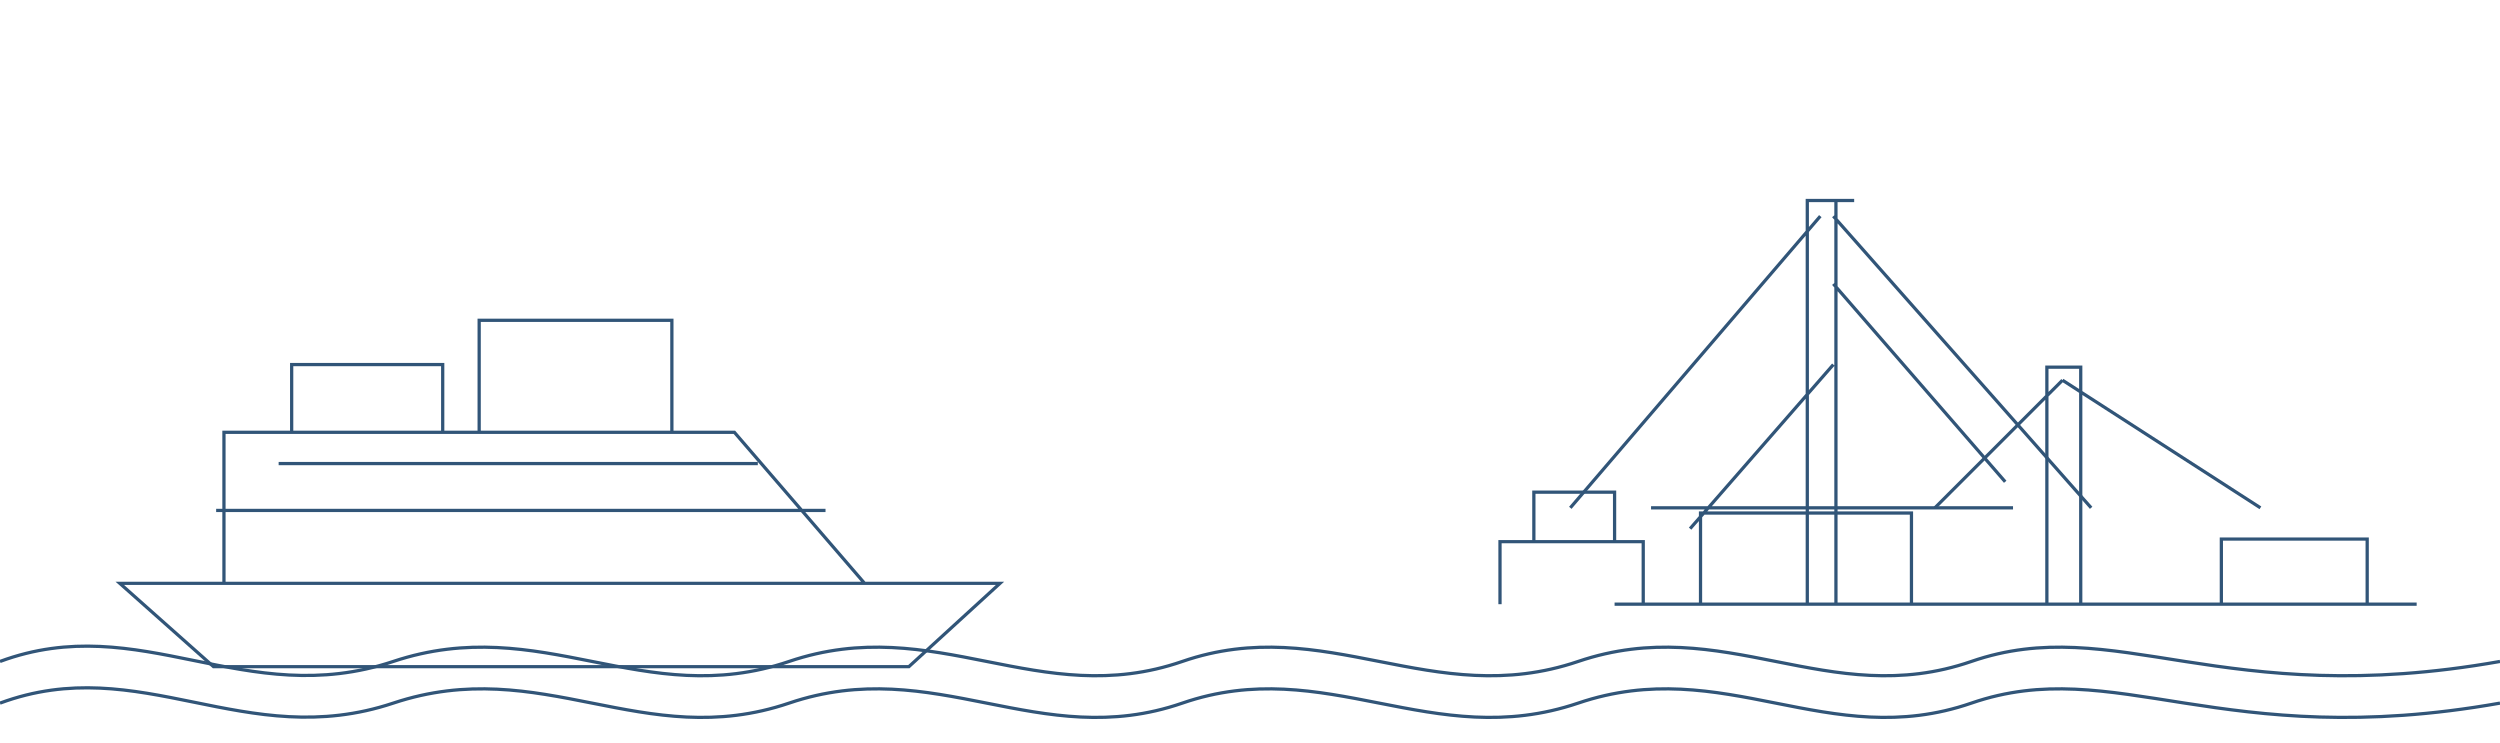
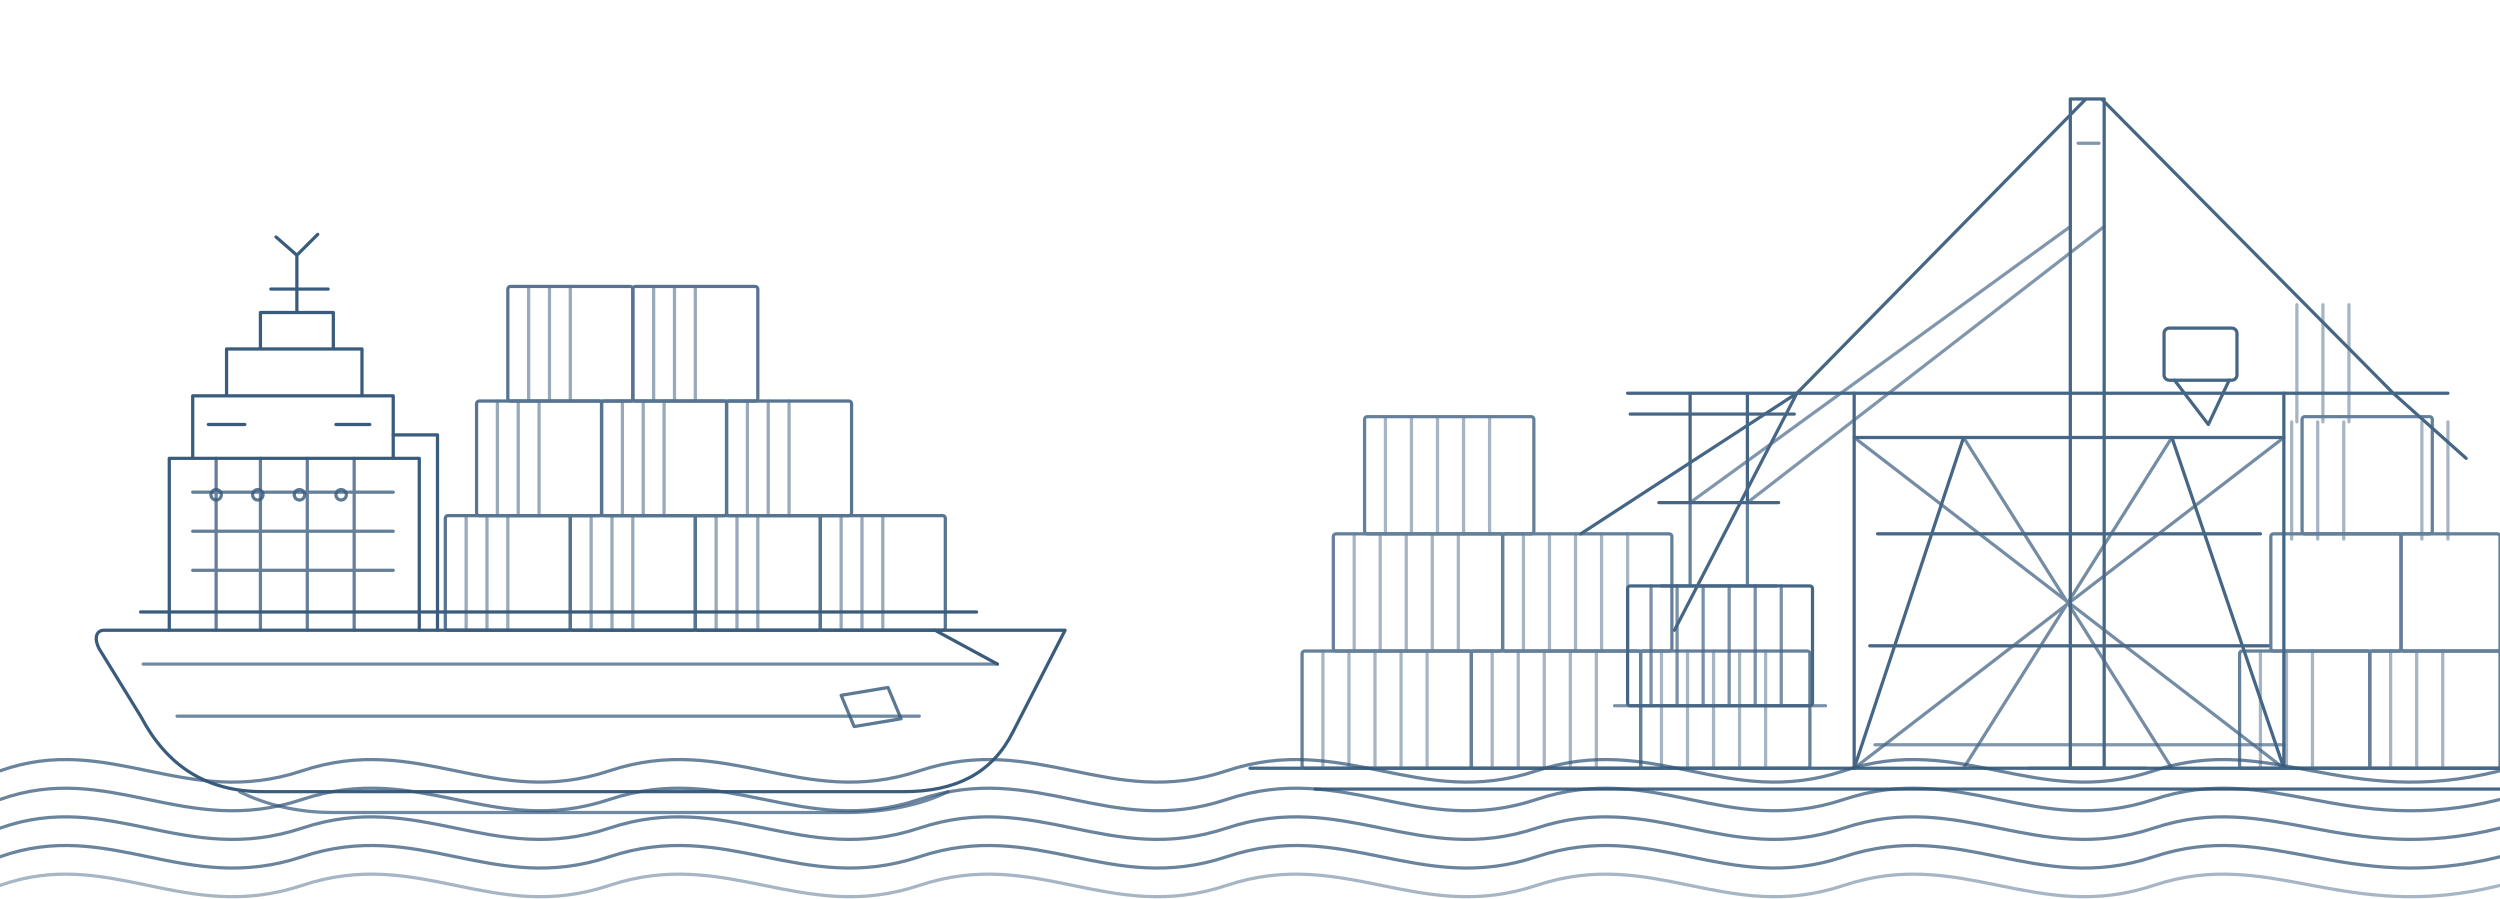
- <svg xmlns="http://www.w3.org/2000/svg" viewBox="0 0 960 285" preserveAspectRatio="xMidYMax meet" fill="none" stroke="#315578" stroke-width="1.25">
-   <path d="M0 254c54-20 94 19 151 0s96 19 152 0 96 19 151 0 96 19 152 0 96 19 151 0 96 19 203 0M0 270c54-20 94 19 151 0s96 19 152 0 96 19 151 0 96 19 152 0 96 19 151 0 96 19 203 0" />
-   <path d="M46 224h338l-35 32H82l-36-32Zm40 0v-58h196l50 58M112 166v-26h58v26m14 0v-43h74v43m-151 12h184m-208 18h234" />
-   <path d="M620 232h308M694 232V77h11v155m-6-149-96 112m101-112 99 112m-99-86 66 76m-66-45-55 63m48-126h15m-78 118h139m-120 37v-35h81v35" />
-   <path d="M786 232v-91h13v91m-7-86 76 49m-76-49-49 49m110 37v-25h56v25M576 232v-24h55v24m-42-24v-19h31v19" />
+ <svg xmlns="http://www.w3.org/2000/svg" viewBox="0 0 960 345" preserveAspectRatio="xMidYMax meet" fill="none" stroke="#315578" stroke-width="1.25" stroke-linecap="round" stroke-linejoin="round">
+   <g id="wave-field" opacity=".72">
+     <path d="M0 296c42-15 71 15 116 0s73 15 118 0 74 15 119 0 73 15 118 0 74 15 119 0 73 15 118 0 74 15 119 0 73 15 133 0" />
+     <path d="M0 307c42-15 71 15 116 0s73 15 118 0 74 15 119 0 73 15 118 0 74 15 119 0 73 15 118 0 74 15 119 0 73 15 133 0" />
+     <path d="M0 318c42-15 71 15 116 0s73 15 118 0 74 15 119 0 73 15 118 0 74 15 119 0 73 15 118 0 74 15 119 0 73 15 133 0" />
+     <path d="M0 329c42-15 71 15 116 0s73 15 118 0 74 15 119 0 73 15 118 0 74 15 119 0 73 15 118 0 74 15 119 0 73 15 133 0" />
+     <path d="M0 340c42-15 71 15 116 0s73 15 118 0 74 15 119 0 73 15 118 0 74 15 119 0 73 15 118 0 74 15 119 0 73 15 133 0" opacity=".6" />
+   </g>
+   <g id="cargo-ship" opacity=".96">
+     <path d="M40 242h369l-20 39c-8 16-22 23-42 23H101c-22 0-37-10-47-29l-16-26c-2-4-1-7 2-7Z" />
+     <path d="M55 255h328M68 275h285M92 304c10 5 22 8 36 8h197c15 0 29-3 39-8" opacity=".72" />
+     <path d="M65 242v-66h96v66M74 176v-24h77v24M87 152v-18h52v18M100 134v-14h28v14M114 120V98m-10 13h22m-12-13 8-8m-8 8-8-7" />
+     <path d="M74 189h77M74 204h77M74 219h77M83 176v66m17-66v66m18-66v66m18-66v66" opacity=".78" />
+     <g opacity=".85">
+       <rect x="171" y="198" width="48" height="44" rx="1" />
+       <rect x="219" y="198" width="48" height="44" rx="1" />
+       <rect x="267" y="198" width="48" height="44" rx="1" />
+       <rect x="315" y="198" width="48" height="44" rx="1" />
+       <rect x="183" y="154" width="48" height="44" rx="1" />
+       <rect x="231" y="154" width="48" height="44" rx="1" />
+       <rect x="279" y="154" width="48" height="44" rx="1" />
+       <rect x="195" y="110" width="48" height="44" rx="1" />
+       <rect x="243" y="110" width="48" height="44" rx="1" />
+       <path d="M179 198v44m8-44v44m8-44v44m32-44v44m8-44v44m8-44v44m32-44v44m8-44v44m8-44v44m32-44v44m8-44v44m8-44v44M191 154v44m8-44v44m8-44v44m32-44v44m8-44v44m8-44v44m32-44v44m8-44v44m8-44v44M203 110v44m8-44v44m8-44v44m32-44v44m8-44v44m8-44v44" opacity=".62" />
+     </g>
+     <path d="M54 235h321m-16 7 24 13M151 167h17v75M80 163h14m35 0h13" />
+     <g opacity=".82">
+       <circle cx="83" cy="190" r="2" />
+       <circle cx="99" cy="190" r="2" />
+       <circle cx="115" cy="190" r="2" />
+       <circle cx="131" cy="190" r="2" />
+       <path d="m323 267 18-3 5 12-18 3-5-12Z" />
+     </g>
+   </g>
+   <g id="container-terminal" opacity=".9">
+     <path d="M480 295h480M505 303h455" />
+     <g id="container-stacks" opacity=".83">
+       <rect x="500" y="250" width="65" height="45" rx="1" />
+       <rect x="565" y="250" width="65" height="45" rx="1" />
+       <rect x="630" y="250" width="65" height="45" rx="1" />
+       <rect x="512" y="205" width="65" height="45" rx="1" />
+       <rect x="577" y="205" width="65" height="45" rx="1" />
+       <rect x="524" y="160" width="65" height="45" rx="1" />
+       <rect x="860" y="250" width="50" height="45" rx="1" />
+       <rect x="910" y="250" width="50" height="45" rx="1" />
+       <rect x="872" y="205" width="50" height="45" rx="1" />
+       <rect x="922" y="205" width="38" height="45" rx="1" />
+       <rect x="884" y="160" width="50" height="45" rx="1" />
+       <path d="M508 250v45m10-45v45m10-45v45m10-45v45m10-45v45m25-45v45m10-45v45m10-45v45m10-45v45m10-45v45m25-45v45m10-45v45m10-45v45m10-45v45m10-45v45M520 205v45m10-45v45m10-45v45m10-45v45m10-45v45m25-45v45m10-45v45m10-45v45m10-45v45m10-45v45M532 160v45m10-45v45m10-45v45m10-45v45m10-45v45M868 250v45m10-45v45m10-45v45m30-45v45m10-45v45m10-45v45m-58-133v45m10-45v45m10-45v45m30-45v45m10-45v45m-58-90v45m10-45v45m10-45v45" opacity=".58" />
+     </g>
+     <g id="terminal-crane">
+       <path d="M795 38h13v257h-13zM801 38 690 151m117-113 112 113M690 151h250M690 151l-83 54m83-54-47 91M919 151l28 25" />
+       <path d="M712 151v144m165-144v144M712 168h165M712 295l42-127m123 127-43-127M721 205h147M718 248h153" />
+       <path d="m712 168 165 127m0-127L712 295M754 168l80 127m0-127-80 127" opacity=".75" />
+       <path d="M625 151h65m-64 8h63M649 151v42m22-42v42M637 193h46" />
+       <path d="M649 193v32m22-32v32M638 225h44" opacity=".82" />
+       <rect x="625" y="225" width="71" height="46" rx="1" />
+       <path d="M634 225v46m10-46v46m10-46v46m10-46v46m10-46v46m10-46v46M620 271h81" opacity=".72" />
+       <path d="M795 87 649 193m159-106-137 106M798 55h8M779 295h45M720 286h157" opacity=".68" />
+       <rect x="831" y="126" width="28" height="20" rx="2" />
+       <path d="m835 146 13 17 8-17" />
+     </g>
+   </g>
</svg>
